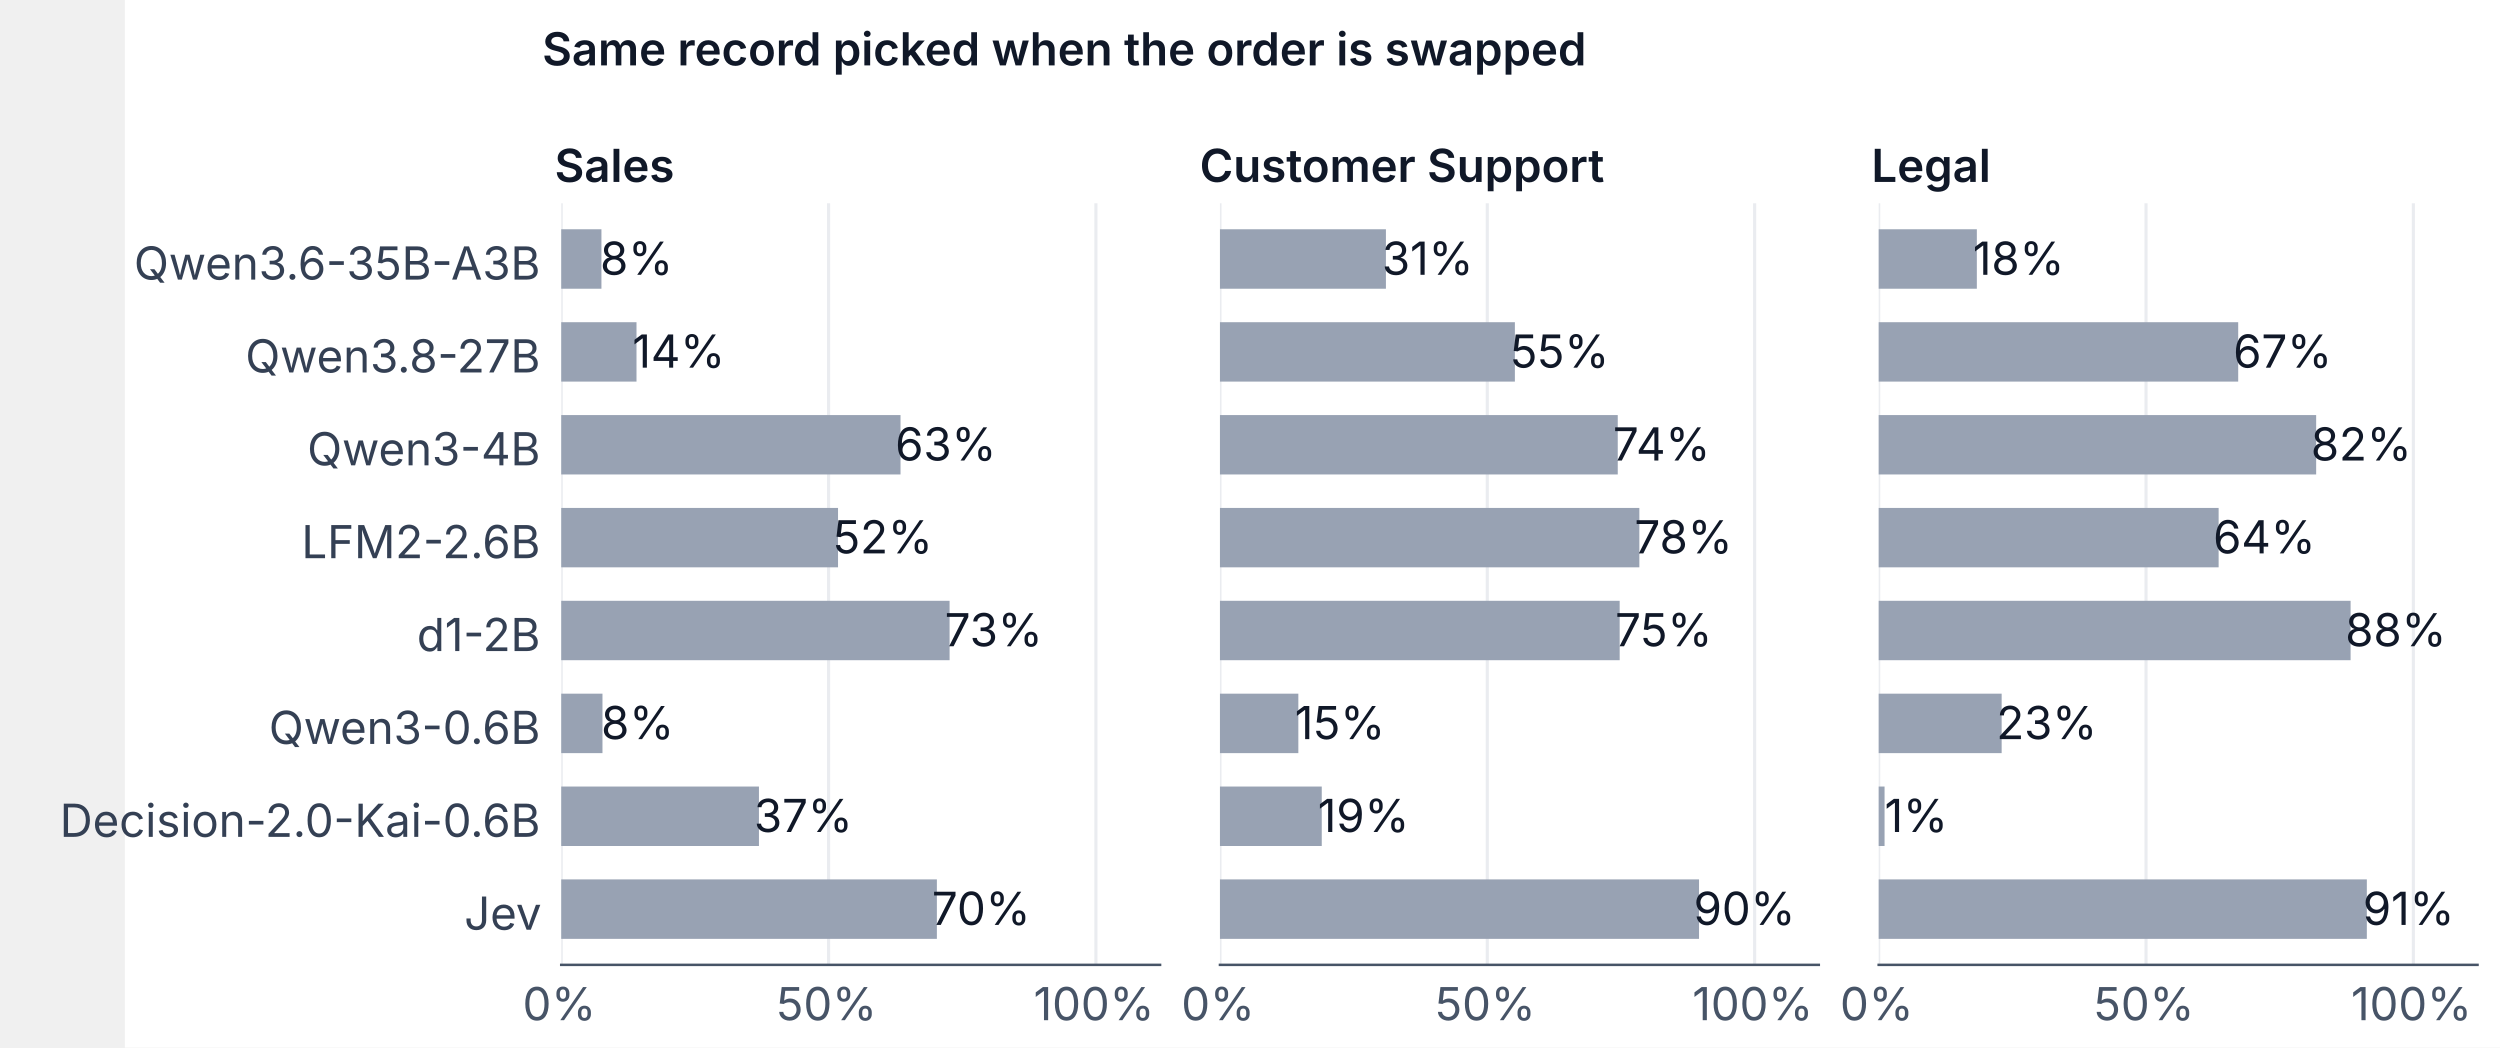
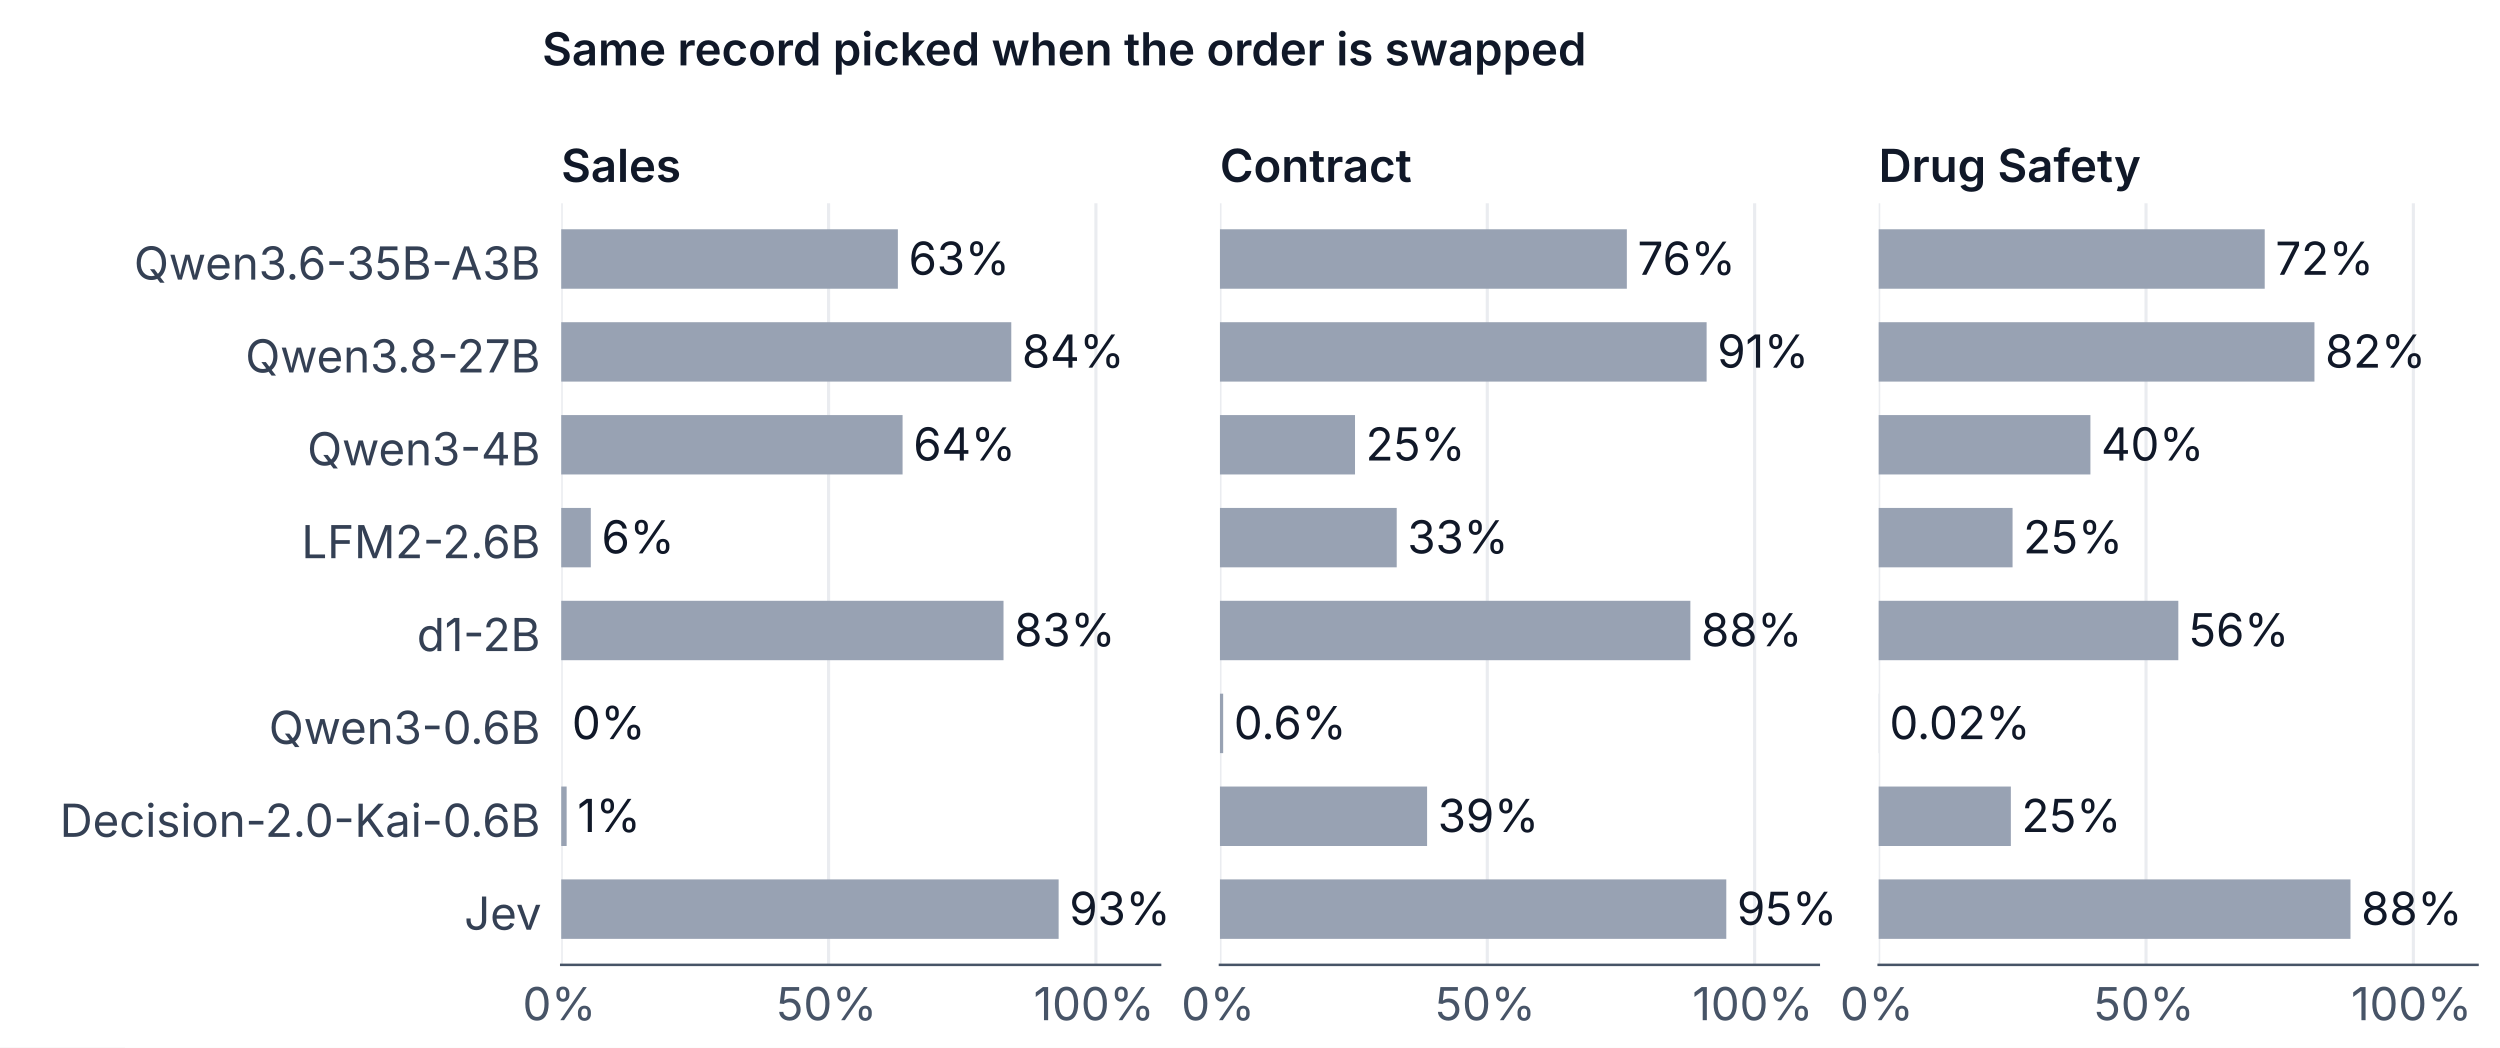
- <svg xmlns="http://www.w3.org/2000/svg" width="768" height="321.83" viewBox="0 0 800.764 335.56" version="1.1">
+ <svg xmlns="http://www.w3.org/2000/svg" width="768" height="321.83" viewBox="0 0 800.764 335.56" version="1.1" role="img" aria-labelledby="figure-title figure-description">
+   <rect width="100%" height="100%" fill="#ffffff" />
  <defs>
    <style type="text/css">*{stroke-linejoin: round; stroke-linecap: butt}</style>
  </defs>
  <defs>
    <clipPath id="p4f5838cd62">
      <rect x="139.764" y="65.115" width="191.812" height="243.936" />
    </clipPath>
    <clipPath id="p1677b2203b">
      <rect x="350.758" y="65.115" width="191.812" height="243.936" />
    </clipPath>
    <clipPath id="pca54214841">
      <rect x="561.752" y="65.115" width="191.812" height="243.936" />
    </clipPath>
  </defs>
  <g transform="translate(40 0)">
    <g id="figure_1">
      <g id="patch_1">
        <path d="M 0 335.56  L 760.764 335.56  L 760.764 0  L 0 0  z " style="fill: #ffffff" />
      </g>
      <g id="axes_1">
        <g id="patch_2">
          <path d="M 139.764 309.05  L 331.577 309.05  L 331.577 65.115  L 139.764 65.115  z " style="fill: #ffffff" />
        </g>
        <g id="matplotlib.axis_1">
          <g id="xtick_1">
            <g id="line2d_1">
              <path d="M 139.764 309.05  L 139.764 65.115  " clip-path="url(#p4f5838cd62)" style="fill: none; stroke: #eaecf0; stroke-linecap: square" />
            </g>
            <g id="line2d_2" />
            <g>
              <text x="8.253" y="1.079" transform="translate(130.8939 325.7067)" text-anchor="middle" fill="#475467" font-family="Inter, Arial, sans-serif" font-size="14.597" font-weight="400">0%</text>
            </g>
          </g>
          <g id="xtick_2">
            <g id="line2d_3">
              <path d="M 225.395 309.05  L 225.395 65.115  " clip-path="url(#p4f5838cd62)" style="fill: none; stroke: #eaecf0; stroke-linecap: square" />
            </g>
            <g id="line2d_4" />
            <g>
              <text x="11.597" y="1.079" transform="translate(213.1807 325.7067)" text-anchor="middle" fill="#475467" font-family="Inter, Arial, sans-serif" font-size="14.597" font-weight="400">50%</text>
            </g>
          </g>
          <g id="xtick_3">
            <g id="line2d_5">
              <path d="M 311.026 309.05  L 311.026 65.115  " clip-path="url(#p4f5838cd62)" style="fill: none; stroke: #eaecf0; stroke-linecap: square" />
            </g>
            <g id="line2d_6" />
            <g>
              <text x="13.961" y="1.079" transform="translate(296.448 325.7067)" text-anchor="middle" fill="#475467" font-family="Inter, Arial, sans-serif" font-size="14.597" font-weight="400">100%</text>
            </g>
          </g>
        </g>
        <g id="matplotlib.axis_2">
          <g id="ytick_1">
            <g id="line2d_7" />
            <g>
              <text x="20.038" y="0.779" transform="translate(113.4094 297.014)" text-anchor="end" fill="#344054" font-family="Inter, Arial, sans-serif" font-size="14.597" font-weight="400">Jev</text>
            </g>
          </g>
          <g id="ytick_2">
            <g id="line2d_8" />
            <g>
              <text x="125.884" y="0.779" transform="translate(7.2 267.2657)" text-anchor="end" fill="#344054" font-family="Inter, Arial, sans-serif" font-size="14.597" font-weight="400">Decision-2.0-Kai-0.6B</text>
            </g>
          </g>
          <g id="ytick_3">
            <g id="line2d_9" />
            <g>
              <text x="70.832" y="0.779" transform="translate(62.25187 237.5174)" text-anchor="end" fill="#344054" font-family="Inter, Arial, sans-serif" font-size="14.597" font-weight="400">Qwen3-0.6B</text>
            </g>
          </g>
          <g id="ytick_4">
            <g id="line2d_10" />
            <g>
              <text x="31.834" y="0.779" transform="translate(101.25 207.7691)" text-anchor="end" fill="#344054" font-family="Inter, Arial, sans-serif" font-size="14.597" font-weight="400">d1-2B</text>
            </g>
          </g>
          <g id="ytick_5">
            <g id="line2d_11" />
            <g>
              <text x="62.227" y="0.779" transform="translate(70.85625 178.0209)" text-anchor="end" fill="#344054" font-family="Inter, Arial, sans-serif" font-size="14.597" font-weight="400">LFM2-2.6B</text>
            </g>
          </g>
          <g id="ytick_6">
            <g id="line2d_12" />
            <g>
              <text x="60.72" y="0.779" transform="translate(72.36375 148.2726)" text-anchor="end" fill="#344054" font-family="Inter, Arial, sans-serif" font-size="14.597" font-weight="400">Qwen3-4B</text>
            </g>
          </g>
          <g id="ytick_7">
            <g id="line2d_13" />
            <g>
              <text x="77.014" y="0.779" transform="translate(56.07 118.5243)" text-anchor="end" fill="#344054" font-family="Inter, Arial, sans-serif" font-size="14.597" font-weight="400">Qwen3.8-27B</text>
            </g>
          </g>
          <g id="ytick_8">
            <g id="line2d_14" />
            <g>
              <text x="106.526" y="0.779" transform="translate(26.5575 88.77598)" text-anchor="end" fill="#344054" font-family="Inter, Arial, sans-serif" font-size="14.597" font-weight="400">Qwen3.6-35B-A3B</text>
            </g>
          </g>
        </g>
        <g id="patch_3">
-           <path d="M 139.764 300.721  L 260.089 300.721  L 260.089 281.682  L 139.764 281.682  z " clip-path="url(#p4f5838cd62)" style="fill: #98a2b3" />
+           <path d="M 139.764 300.721 L 299.089 300.721 L 299.089 281.682 L 139.764 281.682 z" clip-path="url(#p4f5838cd62)" style="fill: #98a2b3" />
        </g>
        <g id="patch_4">
-           <path d="M 139.764 270.973  L 203.097 270.973  L 203.097 251.934  L 139.764 251.934  z " clip-path="url(#p4f5838cd62)" style="fill: #98a2b3" />
+           <path d="M 139.764 270.973 L 141.503 270.973 L 141.503 251.934 L 139.764 251.934 z" clip-path="url(#p4f5838cd62)" style="fill: #98a2b3" />
        </g>
        <g id="patch_5">
-           <path d="M 139.764 241.224  L 152.976 241.224  L 152.976 222.185  L 139.764 222.185  z " clip-path="url(#p4f5838cd62)" style="fill: #98a2b3" />
+           <path d="M 139.764 241.224 L 139.764 241.224 L 139.764 222.185 L 139.764 222.185 z" clip-path="url(#p4f5838cd62)" style="fill: #98a2b3" />
        </g>
        <g id="patch_6">
-           <path d="M 139.764 211.476  L 264.16 211.476  L 264.16 192.437  L 139.764 192.437  z " clip-path="url(#p4f5838cd62)" style="fill: #98a2b3" />
+           <path d="M 139.764 211.476 L 281.433 211.476 L 281.433 192.437 L 139.764 192.437 z" clip-path="url(#p4f5838cd62)" style="fill: #98a2b3" />
        </g>
        <g id="patch_7">
-           <path d="M 139.764 181.728  L 228.426 181.728  L 228.426 162.689  L 139.764 162.689  z " clip-path="url(#p4f5838cd62)" style="fill: #98a2b3" />
+           <path d="M 139.764 181.728 L 149.242 181.728 L 149.242 162.689 L 139.764 162.689 z" clip-path="url(#p4f5838cd62)" style="fill: #98a2b3" />
        </g>
        <g id="patch_8">
-           <path d="M 139.764 151.98  L 248.44 151.98  L 248.44 132.941  L 139.764 132.941  z " clip-path="url(#p4f5838cd62)" style="fill: #98a2b3" />
+           <path d="M 139.764 151.98 L 249.101 151.98 L 249.101 132.941 L 139.764 132.941 z" clip-path="url(#p4f5838cd62)" style="fill: #98a2b3" />
        </g>
        <g id="patch_9">
-           <path d="M 139.764 122.231  L 163.877 122.231  L 163.877 103.192  L 139.764 103.192  z " clip-path="url(#p4f5838cd62)" style="fill: #98a2b3" />
+           <path d="M 139.764 122.231 L 283.918 122.231 L 283.918 103.192 L 139.764 103.192 z" clip-path="url(#p4f5838cd62)" style="fill: #98a2b3" />
        </g>
        <g id="patch_10">
-           <path d="M 139.764 92.483  L 152.643 92.483  L 152.643 73.444  L 139.764 73.444  z " clip-path="url(#p4f5838cd62)" style="fill: #98a2b3" />
+           <path d="M 139.764 92.483 L 247.594 92.483 L 247.594 73.444 L 139.764 73.444 z" clip-path="url(#p4f5838cd62)" style="fill: #98a2b3" />
        </g>
        <g id="patch_11">
          <path d="M 139.764 309.05  L 331.577 309.05  " style="fill: none; stroke: #475467; stroke-width: 0.8; stroke-linejoin: miter; stroke-linecap: square" />
        </g>
        <g>
-           <text x="10.767" y="1.229" transform="translate(263.5142 295.0211)" text-anchor="middle" fill="#101828" font-family="Inter, Arial, sans-serif" font-size="14.597" font-weight="400">70%</text>
-         </g>
-         <g>
-           <text x="10.78" y="1.229" transform="translate(206.5222 265.2728)" text-anchor="middle" fill="#101828" font-family="Inter, Arial, sans-serif" font-size="14.597" font-weight="400">37%</text>
-         </g>
-         <g>
-           <text x="7.813" y="1.229" transform="translate(156.4012 235.5245)" text-anchor="middle" fill="#101828" font-family="Inter, Arial, sans-serif" font-size="14.597" font-weight="400">8%</text>
-         </g>
-         <g>
-           <text x="10.693" y="1.229" transform="translate(267.585 205.7762)" text-anchor="middle" fill="#101828" font-family="Inter, Arial, sans-serif" font-size="14.597" font-weight="400">73%</text>
-         </g>
-         <g>
-           <text x="10.959" y="1.229" transform="translate(231.8512 176.0279)" text-anchor="middle" fill="#101828" font-family="Inter, Arial, sans-serif" font-size="14.597" font-weight="400">52%</text>
-         </g>
-         <g>
-           <text x="11.064" y="1.229" transform="translate(251.8657 146.2796)" text-anchor="middle" fill="#101828" font-family="Inter, Arial, sans-serif" font-size="14.597" font-weight="400">63%</text>
-         </g>
-         <g>
-           <text x="10.092" y="1.229" transform="translate(167.3021 116.5313)" text-anchor="middle" fill="#101828" font-family="Inter, Arial, sans-serif" font-size="14.597" font-weight="400">14%</text>
-         </g>
-         <g>
-           <text x="7.813" y="1.229" transform="translate(156.0682 86.78306)" text-anchor="middle" fill="#101828" font-family="Inter, Arial, sans-serif" font-size="14.597" font-weight="400">8%</text>
-         </g>
-         <g>
-           <text x="17.067" y="0.479" transform="translate(139.7644 57.79642)" text-anchor="middle" fill="#101828" font-family="Inter, Arial, sans-serif" font-size="14.597" font-weight="600">Sales</text>
+           <text x="0" y="1.229" transform="translate(302.514 295.0211)" text-anchor="start" fill="#101828" font-family="Inter, Arial, sans-serif" font-size="14.597" font-weight="400">93%</text>
+         </g>
+         <g>
+           <text x="0" y="1.229" transform="translate(144.9285 265.2728)" text-anchor="start" fill="#101828" font-family="Inter, Arial, sans-serif" font-size="14.597" font-weight="400">1%</text>
+         </g>
+         <g>
+           <text x="0" y="1.229" transform="translate(143.1896 235.5245)" text-anchor="start" fill="#101828" font-family="Inter, Arial, sans-serif" font-size="14.597" font-weight="400">0%</text>
+         </g>
+         <g>
+           <text x="0" y="1.229" transform="translate(284.8585 205.7762)" text-anchor="start" fill="#101828" font-family="Inter, Arial, sans-serif" font-size="14.597" font-weight="400">83%</text>
+         </g>
+         <g>
+           <text x="0" y="1.229" transform="translate(152.6673 176.0279)" text-anchor="start" fill="#101828" font-family="Inter, Arial, sans-serif" font-size="14.597" font-weight="400">6%</text>
+         </g>
+         <g>
+           <text x="0" y="1.229" transform="translate(252.5259 146.2796)" text-anchor="start" fill="#101828" font-family="Inter, Arial, sans-serif" font-size="14.597" font-weight="400">64%</text>
+         </g>
+         <g>
+           <text x="0" y="1.229" transform="translate(287.3434 116.5313)" text-anchor="start" fill="#101828" font-family="Inter, Arial, sans-serif" font-size="14.597" font-weight="400">84%</text>
+         </g>
+         <g>
+           <text x="0" y="1.229" transform="translate(251.0194 86.78306)" text-anchor="start" fill="#101828" font-family="Inter, Arial, sans-serif" font-size="14.597" font-weight="400">63%</text>
+         </g>
+         <g>
+           <text x="0" y="0.479" transform="translate(139.7644 57.79642)" text-anchor="start" fill="#101828" font-family="Inter, Arial, sans-serif" font-size="14.597" font-weight="600">Sales</text>
        </g>
      </g>
      <g id="axes_2">
        <g id="patch_12">
          <path d="M 350.758 309.05  L 542.571 309.05  L 542.571 65.115  L 350.758 65.115  z " style="fill: #ffffff" />
        </g>
        <g id="matplotlib.axis_3">
          <g id="xtick_4">
            <g id="line2d_15">
              <path d="M 350.758 309.05  L 350.758 65.115  " clip-path="url(#p1677b2203b)" style="fill: none; stroke: #eaecf0; stroke-linecap: square" />
            </g>
            <g id="line2d_16" />
            <g>
              <text x="8.253" y="1.079" transform="translate(341.8877 325.7067)" text-anchor="middle" fill="#475467" font-family="Inter, Arial, sans-serif" font-size="14.597" font-weight="400">0%</text>
            </g>
          </g>
          <g id="xtick_5">
            <g id="line2d_17">
              <path d="M 436.389 309.05  L 436.389 65.115  " clip-path="url(#p1677b2203b)" style="fill: none; stroke: #eaecf0; stroke-linecap: square" />
            </g>
            <g id="line2d_18" />
            <g>
              <text x="11.597" y="1.079" transform="translate(424.1744 325.7067)" text-anchor="middle" fill="#475467" font-family="Inter, Arial, sans-serif" font-size="14.597" font-weight="400">50%</text>
            </g>
          </g>
          <g id="xtick_6">
            <g id="line2d_19">
              <path d="M 522.019 309.05  L 522.019 65.115  " clip-path="url(#p1677b2203b)" style="fill: none; stroke: #eaecf0; stroke-linecap: square" />
            </g>
            <g id="line2d_20" />
            <g>
              <text x="13.961" y="1.079" transform="translate(507.4417 325.7067)" text-anchor="middle" fill="#475467" font-family="Inter, Arial, sans-serif" font-size="14.597" font-weight="400">100%</text>
            </g>
          </g>
        </g>
        <g id="matplotlib.axis_4">
          <g id="ytick_9">
            <g id="line2d_21" />
          </g>
          <g id="ytick_10">
            <g id="line2d_22" />
          </g>
          <g id="ytick_11">
            <g id="line2d_23" />
          </g>
          <g id="ytick_12">
            <g id="line2d_24" />
          </g>
          <g id="ytick_13">
            <g id="line2d_25" />
          </g>
          <g id="ytick_14">
            <g id="line2d_26" />
          </g>
          <g id="ytick_15">
            <g id="line2d_27" />
          </g>
          <g id="ytick_16">
            <g id="line2d_28" />
          </g>
        </g>
        <g id="patch_13">
-           <path d="M 350.758 300.721  L 504.208 300.721  L 504.208 281.682  L 350.758 281.682  z " clip-path="url(#p1677b2203b)" style="fill: #98a2b3" />
+           <path d="M 350.758 300.721 L 512.942 300.721 L 512.942 281.682 L 350.758 281.682 z" clip-path="url(#p1677b2203b)" style="fill: #98a2b3" />
        </g>
        <g id="patch_14">
-           <path d="M 350.758 270.973  L 383.366 270.973  L 383.366 251.934  L 350.758 251.934  z " clip-path="url(#p1677b2203b)" style="fill: #98a2b3" />
+           <path d="M 350.758 270.973 L 417.105 270.973 L 417.105 251.934 L 350.758 251.934 z" clip-path="url(#p1677b2203b)" style="fill: #98a2b3" />
        </g>
        <g id="patch_15">
-           <path d="M 350.758 241.224  L 375.865 241.224  L 375.865 222.185  L 350.758 222.185  z " clip-path="url(#p1677b2203b)" style="fill: #98a2b3" />
+           <path d="M 350.758 241.224 L 351.786 241.224 L 351.786 222.185 L 350.758 222.185 z" clip-path="url(#p1677b2203b)" style="fill: #98a2b3" />
        </g>
        <g id="patch_16">
-           <path d="M 350.758 211.476  L 478.793 211.476  L 478.793 192.437  L 350.758 192.437  z " clip-path="url(#p1677b2203b)" style="fill: #98a2b3" />
+           <path d="M 350.758 211.476 L 501.434 211.476 L 501.434 192.437 L 350.758 192.437 z" clip-path="url(#p1677b2203b)" style="fill: #98a2b3" />
        </g>
        <g id="patch_17">
-           <path d="M 350.758 181.728  L 485.095 181.728  L 485.095 162.689  L 350.758 162.689  z " clip-path="url(#p1677b2203b)" style="fill: #98a2b3" />
+           <path d="M 350.758 181.728 L 407.377 181.728 L 407.377 162.689 L 350.758 162.689 z" clip-path="url(#p1677b2203b)" style="fill: #98a2b3" />
        </g>
        <g id="patch_18">
-           <path d="M 350.758 151.98  L 478.176 151.98  L 478.176 132.941  L 350.758 132.941  z " clip-path="url(#p1677b2203b)" style="fill: #98a2b3" />
+           <path d="M 350.758 151.98 L 394.019 151.98 L 394.019 132.941 L 350.758 132.941 z" clip-path="url(#p1677b2203b)" style="fill: #98a2b3" />
        </g>
        <g id="patch_19">
-           <path d="M 350.758 122.231  L 445.226 122.231  L 445.226 103.192  L 350.758 103.192  z " clip-path="url(#p1677b2203b)" style="fill: #98a2b3" />
+           <path d="M 350.758 122.231 L 506.64 122.231 L 506.64 103.192 L 350.758 103.192 z" clip-path="url(#p1677b2203b)" style="fill: #98a2b3" />
        </g>
        <g id="patch_20">
-           <path d="M 350.758 92.483  L 403.918 92.483  L 403.918 73.444  L 350.758 73.444  z " clip-path="url(#p1677b2203b)" style="fill: #98a2b3" />
+           <path d="M 350.758 92.483 L 481.088 92.483 L 481.088 73.444 L 350.758 73.444 z" clip-path="url(#p1677b2203b)" style="fill: #98a2b3" />
        </g>
        <g id="patch_21">
          <path d="M 350.758 309.05  L 542.571 309.05  " style="fill: none; stroke: #475467; stroke-width: 0.8; stroke-linejoin: miter; stroke-linecap: square" />
        </g>
        <g>
-           <text x="11.134" y="1.229" transform="translate(507.6333 295.0211)" text-anchor="middle" fill="#101828" font-family="Inter, Arial, sans-serif" font-size="14.597" font-weight="400">90%</text>
-         </g>
-         <g>
-           <text x="9.957" y="1.229" transform="translate(386.7915 265.2728)" text-anchor="middle" fill="#101828" font-family="Inter, Arial, sans-serif" font-size="14.597" font-weight="400">19%</text>
-         </g>
-         <g>
-           <text x="9.893" y="1.229" transform="translate(379.2902 235.5245)" text-anchor="middle" fill="#101828" font-family="Inter, Arial, sans-serif" font-size="14.597" font-weight="400">15%</text>
-         </g>
-         <g>
-           <text x="10.678" y="1.229" transform="translate(482.2182 205.7762)" text-anchor="middle" fill="#101828" font-family="Inter, Arial, sans-serif" font-size="14.597" font-weight="400">75%</text>
-         </g>
-         <g>
-           <text x="10.71" y="1.229" transform="translate(488.5206 176.0279)" text-anchor="middle" fill="#101828" font-family="Inter, Arial, sans-serif" font-size="14.597" font-weight="400">78%</text>
-         </g>
-         <g>
-           <text x="10.623" y="1.229" transform="translate(481.6017 146.2796)" text-anchor="middle" fill="#101828" font-family="Inter, Arial, sans-serif" font-size="14.597" font-weight="400">74%</text>
-         </g>
-         <g>
-           <text x="10.95" y="1.229" transform="translate(448.651 116.5313)" text-anchor="middle" fill="#101828" font-family="Inter, Arial, sans-serif" font-size="14.597" font-weight="400">55%</text>
-         </g>
-         <g>
-           <text x="9.944" y="1.229" transform="translate(407.3428 86.78306)" text-anchor="middle" fill="#101828" font-family="Inter, Arial, sans-serif" font-size="14.597" font-weight="400">31%</text>
-         </g>
-         <g>
-           <text x="58.312" y="0.479" transform="translate(350.7581 57.79642)" text-anchor="middle" fill="#101828" font-family="Inter, Arial, sans-serif" font-size="14.597" font-weight="600">Customer Support</text>
+           <text x="0" y="1.229" transform="translate(516.3677 295.0211)" text-anchor="start" fill="#101828" font-family="Inter, Arial, sans-serif" font-size="14.597" font-weight="400">95%</text>
+         </g>
+         <g>
+           <text x="0" y="1.229" transform="translate(420.5299 265.2728)" text-anchor="start" fill="#101828" font-family="Inter, Arial, sans-serif" font-size="14.597" font-weight="400">39%</text>
+         </g>
+         <g>
+           <text x="0" y="1.229" transform="translate(355.2109 235.5245)" text-anchor="start" fill="#101828" font-family="Inter, Arial, sans-serif" font-size="14.597" font-weight="400">0.6%</text>
+         </g>
+         <g>
+           <text x="0" y="1.229" transform="translate(504.8589 205.7762)" text-anchor="start" fill="#101828" font-family="Inter, Arial, sans-serif" font-size="14.597" font-weight="400">88%</text>
+         </g>
+         <g>
+           <text x="0" y="1.229" transform="translate(410.8023 176.0279)" text-anchor="start" fill="#101828" font-family="Inter, Arial, sans-serif" font-size="14.597" font-weight="400">33%</text>
+         </g>
+         <g>
+           <text x="0" y="1.229" transform="translate(397.4439 146.2796)" text-anchor="start" fill="#101828" font-family="Inter, Arial, sans-serif" font-size="14.597" font-weight="400">25%</text>
+         </g>
+         <g>
+           <text x="0" y="1.229" transform="translate(510.0653 116.5313)" text-anchor="start" fill="#101828" font-family="Inter, Arial, sans-serif" font-size="14.597" font-weight="400">91%</text>
+         </g>
+         <g>
+           <text x="0" y="1.229" transform="translate(484.5131 86.78306)" text-anchor="start" fill="#101828" font-family="Inter, Arial, sans-serif" font-size="14.597" font-weight="400">76%</text>
+         </g>
+         <g>
+           <text x="0" y="0.479" transform="translate(350.7581 57.79642)" text-anchor="start" fill="#101828" font-family="Inter, Arial, sans-serif" font-size="14.597" font-weight="600">Contract</text>
        </g>
      </g>
      <g id="axes_3">
        <g id="patch_22">
          <path d="M 561.752 309.05  L 753.564 309.05  L 753.564 65.115  L 561.752 65.115  z " style="fill: #ffffff" />
        </g>
        <g id="matplotlib.axis_5">
          <g id="xtick_7">
            <g id="line2d_29">
              <path d="M 561.752 309.05  L 561.752 65.115  " clip-path="url(#pca54214841)" style="fill: none; stroke: #eaecf0; stroke-linecap: square" />
            </g>
            <g id="line2d_30" />
            <g>
              <text x="8.253" y="1.079" transform="translate(552.8814 325.7067)" text-anchor="middle" fill="#475467" font-family="Inter, Arial, sans-serif" font-size="14.597" font-weight="400">0%</text>
            </g>
          </g>
          <g id="xtick_8">
            <g id="line2d_31">
              <path d="M 647.382 309.05  L 647.382 65.115  " clip-path="url(#pca54214841)" style="fill: none; stroke: #eaecf0; stroke-linecap: square" />
            </g>
            <g id="line2d_32" />
            <g>
              <text x="11.597" y="1.079" transform="translate(635.1682 325.7067)" text-anchor="middle" fill="#475467" font-family="Inter, Arial, sans-serif" font-size="14.597" font-weight="400">50%</text>
            </g>
          </g>
          <g id="xtick_9">
            <g id="line2d_33">
              <path d="M 733.013 309.05  L 733.013 65.115  " clip-path="url(#pca54214841)" style="fill: none; stroke: #eaecf0; stroke-linecap: square" />
            </g>
            <g id="line2d_34" />
            <g>
              <text x="13.961" y="1.079" transform="translate(718.4355 325.7067)" text-anchor="middle" fill="#475467" font-family="Inter, Arial, sans-serif" font-size="14.597" font-weight="400">100%</text>
            </g>
          </g>
        </g>
        <g id="matplotlib.axis_6">
          <g id="ytick_17">
            <g id="line2d_35" />
          </g>
          <g id="ytick_18">
            <g id="line2d_36" />
          </g>
          <g id="ytick_19">
            <g id="line2d_37" />
          </g>
          <g id="ytick_20">
            <g id="line2d_38" />
          </g>
          <g id="ytick_21">
            <g id="line2d_39" />
          </g>
          <g id="ytick_22">
            <g id="line2d_40" />
          </g>
          <g id="ytick_23">
            <g id="line2d_41" />
          </g>
          <g id="ytick_24">
            <g id="line2d_42" />
          </g>
        </g>
        <g id="patch_23">
-           <path d="M 561.752 300.721  L 718.113 300.721  L 718.113 281.682  L 561.752 281.682  z " clip-path="url(#pca54214841)" style="fill: #98a2b3" />
+           <path d="M 561.752 300.721 L 712.873 300.721 L 712.873 281.682 L 561.752 281.682 z" clip-path="url(#pca54214841)" style="fill: #98a2b3" />
        </g>
        <g id="patch_24">
-           <path d="M 561.752 270.973  L 563.636 270.973  L 563.636 251.934  L 561.752 251.934  z " clip-path="url(#pca54214841)" style="fill: #98a2b3" />
+           <path d="M 561.752 270.973 L 604.088 270.973 L 604.088 251.934 L 561.752 251.934 z" clip-path="url(#pca54214841)" style="fill: #98a2b3" />
        </g>
        <g id="patch_25">
-           <path d="M 561.752 241.224  L 601.142 241.224  L 601.142 222.185  L 561.752 222.185  z " clip-path="url(#pca54214841)" style="fill: #98a2b3" />
+           <path d="M 561.752 241.224 L 561.786 241.224 L 561.786 222.185 L 561.752 222.185 z" clip-path="url(#pca54214841)" style="fill: #98a2b3" />
        </g>
        <g id="patch_26">
-           <path d="M 561.752 211.476  L 712.907 211.476  L 712.907 192.437  L 561.752 192.437  z " clip-path="url(#pca54214841)" style="fill: #98a2b3" />
+           <path d="M 561.752 211.476 L 657.727 211.476 L 657.727 192.437 L 561.752 192.437 z" clip-path="url(#pca54214841)" style="fill: #98a2b3" />
        </g>
        <g id="patch_27">
-           <path d="M 561.752 181.728  L 670.64 181.728  L 670.64 162.689  L 561.752 162.689  z " clip-path="url(#pca54214841)" style="fill: #98a2b3" />
+           <path d="M 561.752 181.728 L 604.636 181.728 L 604.636 162.689 L 561.752 162.689 z" clip-path="url(#pca54214841)" style="fill: #98a2b3" />
        </g>
        <g id="patch_28">
-           <path d="M 561.752 151.98  L 701.878 151.98  L 701.878 132.941  L 561.752 132.941  z " clip-path="url(#pca54214841)" style="fill: #98a2b3" />
+           <path d="M 561.752 151.98 L 629.571 151.98 L 629.571 132.941 L 561.752 132.941 z" clip-path="url(#pca54214841)" style="fill: #98a2b3" />
        </g>
        <g id="patch_29">
-           <path d="M 561.752 122.231  L 676.908 122.231  L 676.908 103.192  L 561.752 103.192  z " clip-path="url(#pca54214841)" style="fill: #98a2b3" />
+           <path d="M 561.752 122.231 L 701.33 122.231 L 701.33 103.192 L 561.752 103.192 z" clip-path="url(#pca54214841)" style="fill: #98a2b3" />
        </g>
        <g id="patch_30">
-           <path d="M 561.752 92.483  L 593.195 92.483  L 593.195 73.444  L 561.752 73.444  z " clip-path="url(#pca54214841)" style="fill: #98a2b3" />
+           <path d="M 561.752 92.483 L 685.402 92.483 L 685.402 73.444 L 561.752 73.444 z" clip-path="url(#pca54214841)" style="fill: #98a2b3" />
        </g>
        <g id="patch_31">
          <path d="M 561.752 309.05  L 753.564 309.05  " style="fill: none; stroke: #475467; stroke-width: 0.8; stroke-linejoin: miter; stroke-linecap: square" />
        </g>
        <g>
-           <text x="9.957" y="1.229" transform="translate(721.5385 295.0211)" text-anchor="middle" fill="#101828" font-family="Inter, Arial, sans-serif" font-size="14.597" font-weight="400">91%</text>
-         </g>
-         <g>
-           <text x="6.701" y="1.229" transform="translate(567.061 265.2728)" text-anchor="middle" fill="#101828" font-family="Inter, Arial, sans-serif" font-size="14.597" font-weight="400">1%</text>
-         </g>
-         <g>
-           <text x="11.01" y="1.229" transform="translate(604.5672 235.5245)" text-anchor="middle" fill="#101828" font-family="Inter, Arial, sans-serif" font-size="14.597" font-weight="400">23%</text>
-         </g>
-         <g>
-           <text x="11.061" y="1.229" transform="translate(716.3322 205.7762)" text-anchor="middle" fill="#101828" font-family="Inter, Arial, sans-serif" font-size="14.597" font-weight="400">88%</text>
-         </g>
-         <g>
-           <text x="11.213" y="1.229" transform="translate(674.0649 176.0279)" text-anchor="middle" fill="#101828" font-family="Inter, Arial, sans-serif" font-size="14.597" font-weight="400">64%</text>
-         </g>
-         <g>
-           <text x="11.015" y="1.229" transform="translate(705.303 146.2796)" text-anchor="middle" fill="#101828" font-family="Inter, Arial, sans-serif" font-size="14.597" font-weight="400">82%</text>
-         </g>
-         <g>
-           <text x="10.793" y="1.229" transform="translate(680.3331 116.5313)" text-anchor="middle" fill="#101828" font-family="Inter, Arial, sans-serif" font-size="14.597" font-weight="400">67%</text>
-         </g>
-         <g>
-           <text x="9.949" y="1.229" transform="translate(596.6206 86.78306)" text-anchor="middle" fill="#101828" font-family="Inter, Arial, sans-serif" font-size="14.597" font-weight="400">18%</text>
-         </g>
-         <g>
-           <text x="16.788" y="0.479" transform="translate(561.7519 57.79642)" text-anchor="middle" fill="#101828" font-family="Inter, Arial, sans-serif" font-size="14.597" font-weight="600">Legal</text>
+           <text x="0" y="1.229" transform="translate(716.2979 295.0211)" text-anchor="start" fill="#101828" font-family="Inter, Arial, sans-serif" font-size="14.597" font-weight="400">88%</text>
+         </g>
+         <g>
+           <text x="0" y="1.229" transform="translate(607.5129 265.2728)" text-anchor="start" fill="#101828" font-family="Inter, Arial, sans-serif" font-size="14.597" font-weight="400">25%</text>
+         </g>
+         <g>
+           <text x="0" y="1.229" transform="translate(565.2114 235.5245)" text-anchor="start" fill="#101828" font-family="Inter, Arial, sans-serif" font-size="14.597" font-weight="400">0.02%</text>
+         </g>
+         <g>
+           <text x="0" y="1.229" transform="translate(661.1519 205.7762)" text-anchor="start" fill="#101828" font-family="Inter, Arial, sans-serif" font-size="14.597" font-weight="400">56%</text>
+         </g>
+         <g>
+           <text x="0" y="1.229" transform="translate(608.0609 176.0279)" text-anchor="start" fill="#101828" font-family="Inter, Arial, sans-serif" font-size="14.597" font-weight="400">25%</text>
+         </g>
+         <g>
+           <text x="0" y="1.229" transform="translate(632.9965 146.2796)" text-anchor="start" fill="#101828" font-family="Inter, Arial, sans-serif" font-size="14.597" font-weight="400">40%</text>
+         </g>
+         <g>
+           <text x="0" y="1.229" transform="translate(704.7549 116.5313)" text-anchor="start" fill="#101828" font-family="Inter, Arial, sans-serif" font-size="14.597" font-weight="400">82%</text>
+         </g>
+         <g>
+           <text x="0" y="1.229" transform="translate(688.8277 86.78306)" text-anchor="start" fill="#101828" font-family="Inter, Arial, sans-serif" font-size="14.597" font-weight="400">72%</text>
+         </g>
+         <g>
+           <text x="0" y="0.479" transform="translate(561.7519 57.79642)" text-anchor="start" fill="#101828" font-family="Inter, Arial, sans-serif" font-size="14.597" font-weight="600">Drug Safety</text>
        </g>
      </g>
      <g>
        <text x="161.138" y="0.179" transform="translate(139.7644 20.7625)" text-anchor="middle" fill="#101828" font-family="Inter, Arial, sans-serif" font-size="14.597" font-weight="600">Same record picked when the order is swapped</text>
      </g>
    </g>
  </g>
</svg>
